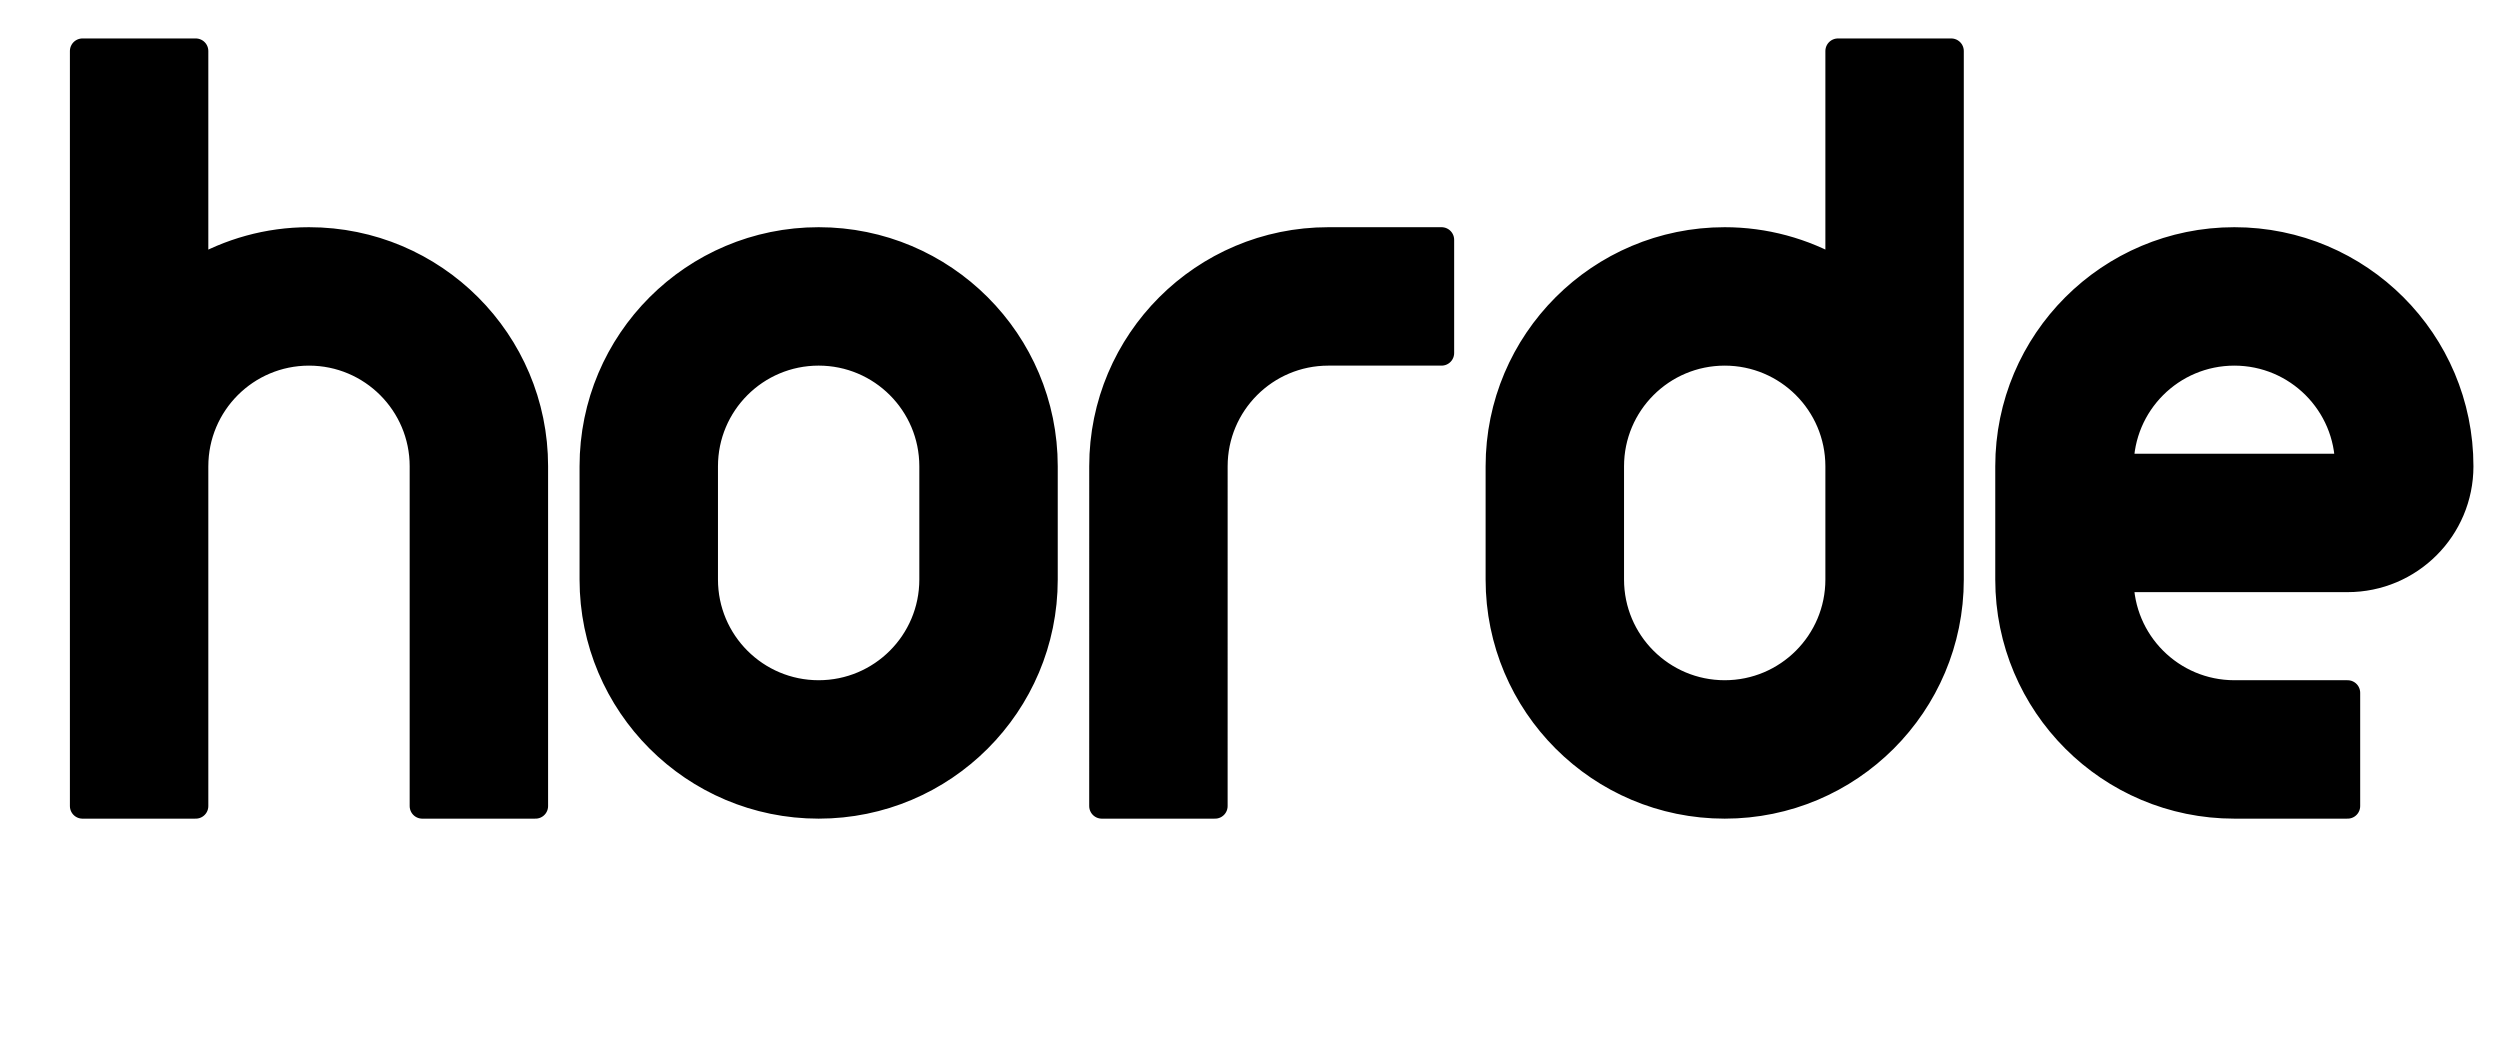
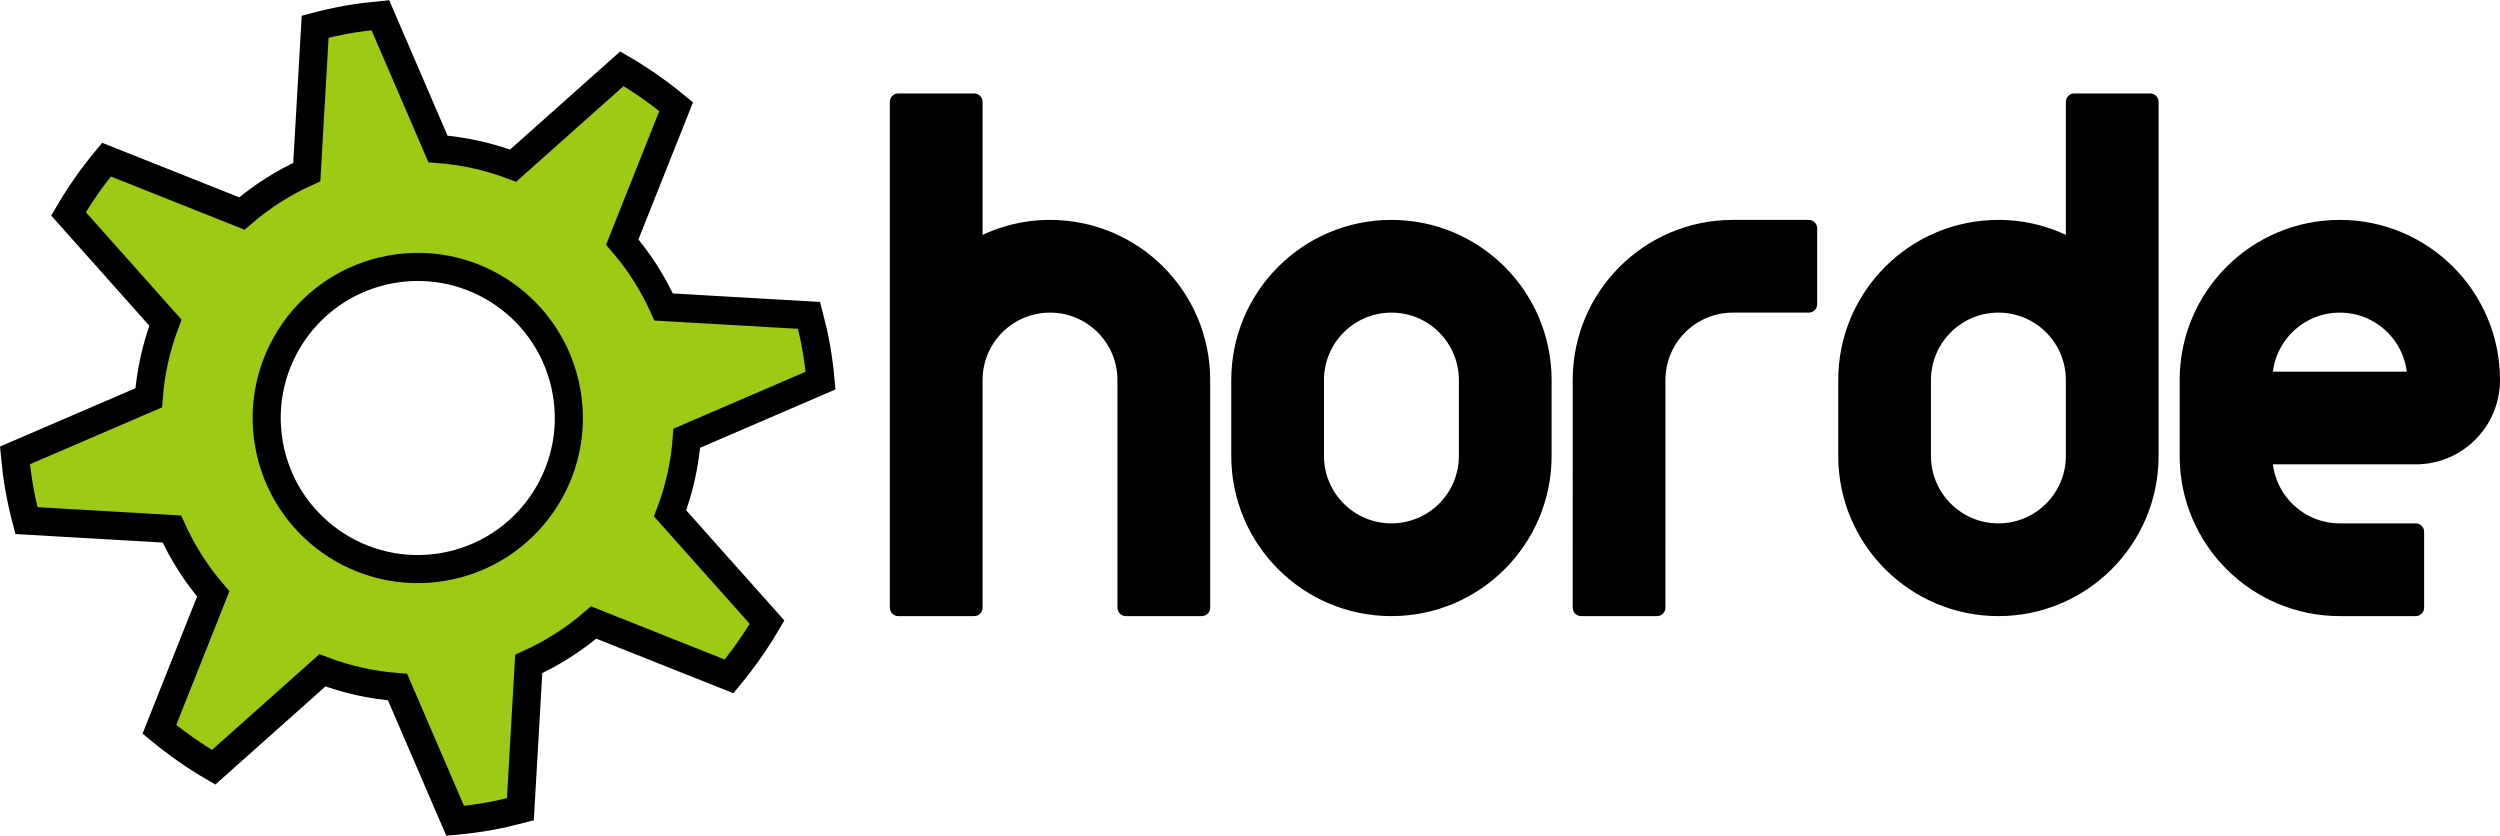
- <svg xmlns="http://www.w3.org/2000/svg" viewBox="150 12 298 126">
-   <path d="M247.583 40.583c-14.912 0-27 12.089-27 27v13.5c0 14.912 12.088 27 27 27s27-12.088 27-27v-13.5c0-14.912-12.088-27-27-27zm13.5 40.5c0 7.456-6.044 13.5-13.5 13.5s-13.501-6.044-13.501-13.5V67.597v-.015c0-7.456 6.045-13.5 13.501-13.5s13.5 6.044 13.5 13.5v13.501zM186.833 40.583c-4.925 0-9.526 1.34-13.501 3.643V18.083h-13.5v90h13.5v-40.5h.001c0-7.456 6.044-13.5 13.5-13.5s13.5 6.044 13.5 13.5h-.001v40.5h13.5v-40.5h.001c0-14.913-12.088-27-27-27zM382.585 18.083h-13.5v26.14a26.85 26.85 0 0 0-13.5-3.64c-14.911 0-27 12.088-27 27v13.5c0 14.912 12.089 27 27 27 14.912 0 27-12.088 27-27v-63zm-27 76.5c-7.455 0-13.5-6.044-13.5-13.5v-13.5c0-7.456 6.045-13.5 13.5-13.5 7.453 0 13.492 6.037 13.5 13.485v13.515c0 7.456-6.043 13.5-13.5 13.5zM416.335 40.583c-14.911 0-27 12.088-27 27v13.5c0 14.912 12.089 27 27 27h13.499v-13.5h-13.499c-7.455-.001-13.5-6.044-13.5-13.5h27.001c7.455-.001 13.498-6.044 13.498-13.5 0-14.913-12.086-27-26.999-27zm13.501 27h-27.001c0-7.456 6.043-13.5 13.5-13.5 7.454 0 13.501 6.043 13.501 13.5zM308.335 40.583c-14.911 0-27 12.088-27 26.997l-.002 40.503h13.5l.002-40.503c0-7.453 6.043-13.497 13.5-13.497h13.5v-13.5h-13.5z" fill="#000000" stroke="#000000" stroke-width="3" stroke-linejoin="round" />
+ <svg xmlns="http://www.w3.org/2000/svg" width="2500" height="836" viewBox="0 0 444.834 148.666">
+   <path d="M146.005 67.676a72.002 72.002 0 0 0-.766-5.847c-.342-1.955-.788-3.864-1.28-5.756l-25.871-1.491a47.548 47.548 0 0 0-7.367-11.549l9.587-24.091a72.537 72.537 0 0 0-9.65-6.755l-19.36 17.246a47.742 47.742 0 0 0-13.369-2.973l-10.25-23.8c-1.94.184-3.893.424-5.85.767a74.158 74.158 0 0 0-5.753 1.281l-1.491 25.869a47.768 47.768 0 0 0-11.55 7.368L18.943 28.36a72.249 72.249 0 0 0-6.755 9.648l17.247 19.36a47.693 47.693 0 0 0-2.974 13.373l-23.8 10.248c.185 1.943.421 3.892.768 5.849a74.072 74.072 0 0 0 1.278 5.752l25.871 1.495a47.615 47.615 0 0 0 7.367 11.547l-9.585 24.094a72.444 72.444 0 0 0 9.647 6.754l19.359-17.248a47.768 47.768 0 0 0 13.37 2.976l10.252 23.797a74.618 74.618 0 0 0 5.846-.767c1.958-.344 3.871-.789 5.757-1.279l1.49-25.871a47.661 47.661 0 0 0 11.551-7.367l24.093 9.584a72.346 72.346 0 0 0 6.756-9.646l-17.249-19.36a47.455 47.455 0 0 0 2.973-13.37l23.8-10.253zM79 100.804C64.38 103.382 50.439 93.621 47.861 79c-2.578-14.62 7.184-28.561 21.805-31.139 14.62-2.578 28.562 7.184 31.14 21.804S93.621 98.228 79 100.804z" fill="#9cca15" stroke="#000" stroke-width="5" />
+   <path d="M247.583 40.583c-14.912 0-27 12.089-27 27v13.5c0 14.912 12.088 27 27 27s27-12.088 27-27v-13.5c0-14.912-12.088-27-27-27zm13.5 40.5c0 7.456-6.044 13.5-13.5 13.5s-13.501-6.044-13.501-13.5V67.597v-.015c0-7.456 6.045-13.5 13.501-13.5s13.5 6.044 13.5 13.5v13.501zM186.833 40.583c-4.925 0-9.526 1.34-13.501 3.643V18.083h-13.5v90h13.5v-40.5h.001c0-7.456 6.044-13.5 13.5-13.5s13.5 6.044 13.5 13.5h-.001v40.5h13.5v-40.5h.001c0-14.913-12.088-27-27-27zM382.585 18.083h-13.5v26.14a26.85 26.85 0 0 0-13.5-3.64c-14.911 0-27 12.088-27 27v13.5c0 14.912 12.089 27 27 27 14.912 0 27-12.088 27-27v-63zm-27 76.5c-7.455 0-13.5-6.044-13.5-13.5v-13.5c0-7.456 6.045-13.5 13.5-13.5 7.453 0 13.492 6.037 13.5 13.485v13.515c0 7.456-6.043 13.5-13.5 13.5zM416.335 40.583c-14.911 0-27 12.088-27 27v13.5c0 14.912 12.089 27 27 27h13.499v-13.5h-13.499c-7.455-.001-13.5-6.044-13.5-13.5h27.001c7.455-.001 13.498-6.044 13.498-13.5 0-14.913-12.086-27-26.999-27zm13.501 27h-27.001c0-7.456 6.043-13.5 13.5-13.5 7.454 0 13.501 6.043 13.501 13.5zM308.335 40.583c-14.911 0-27 12.088-27 26.997l-.002 40.503h13.5l.002-40.503c0-7.453 6.043-13.497 13.5-13.497h13.5v-13.5h-13.5z" stroke="#000" stroke-width="3" stroke-linejoin="round" />
</svg>
